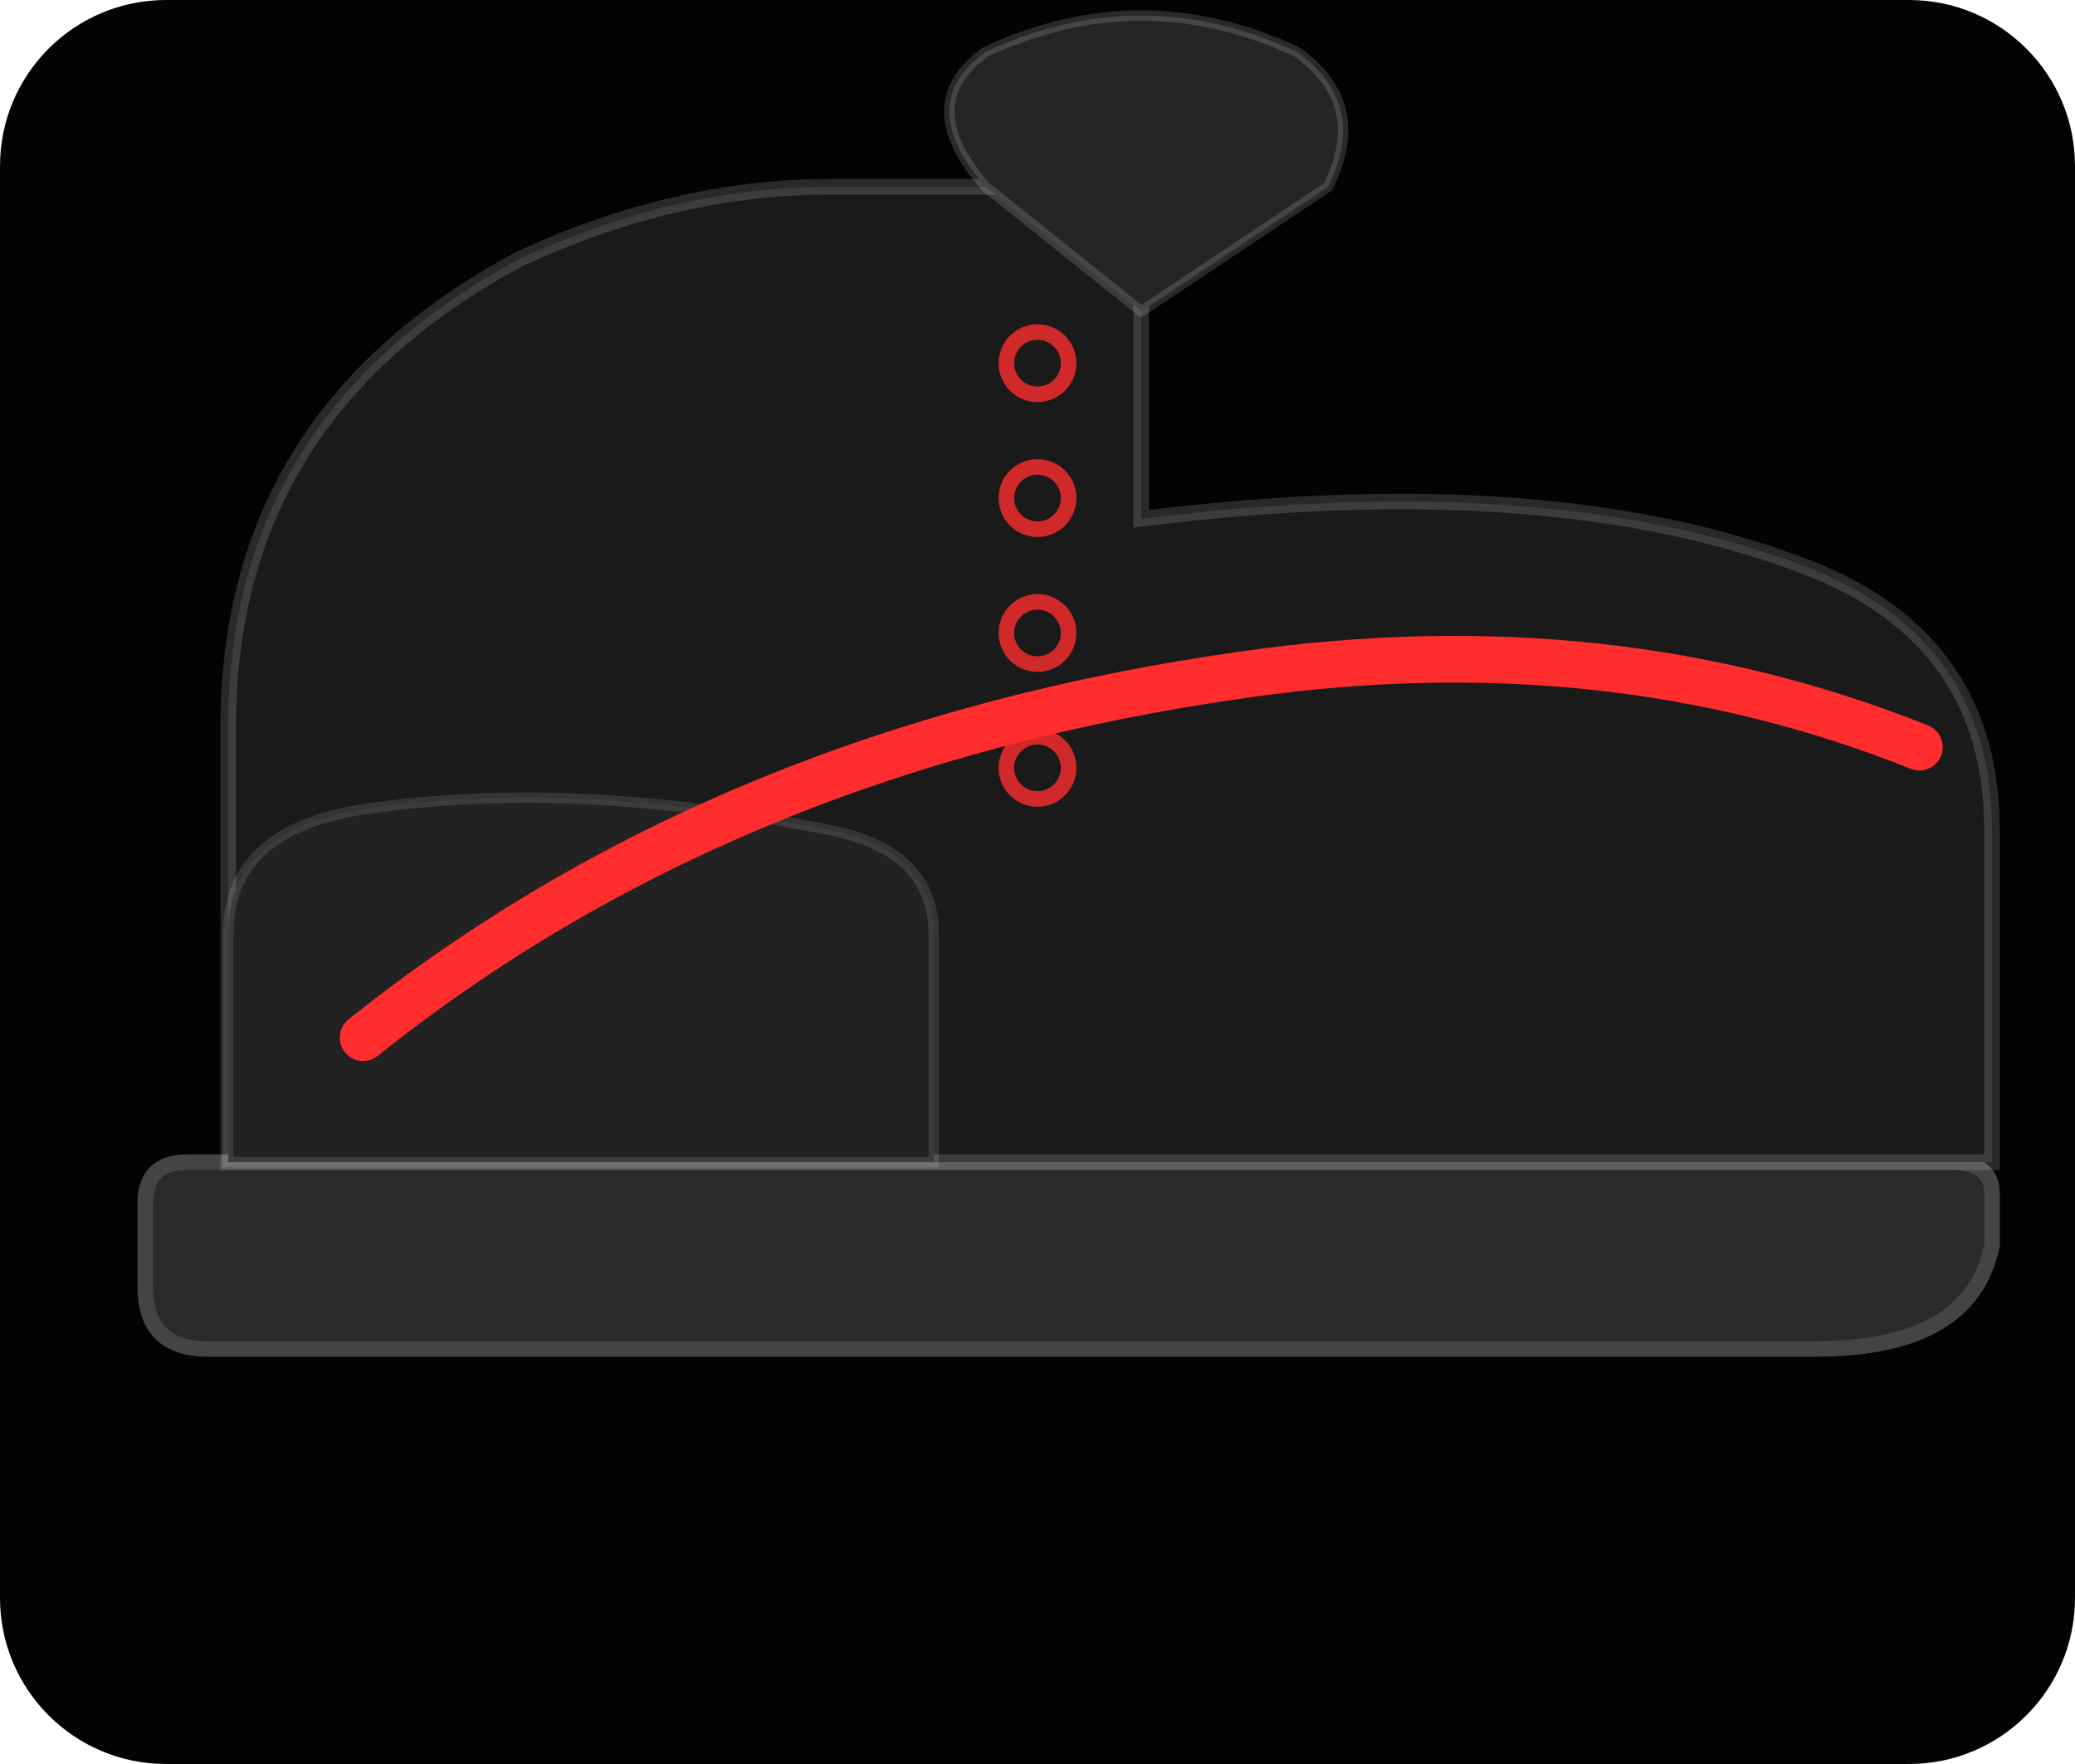
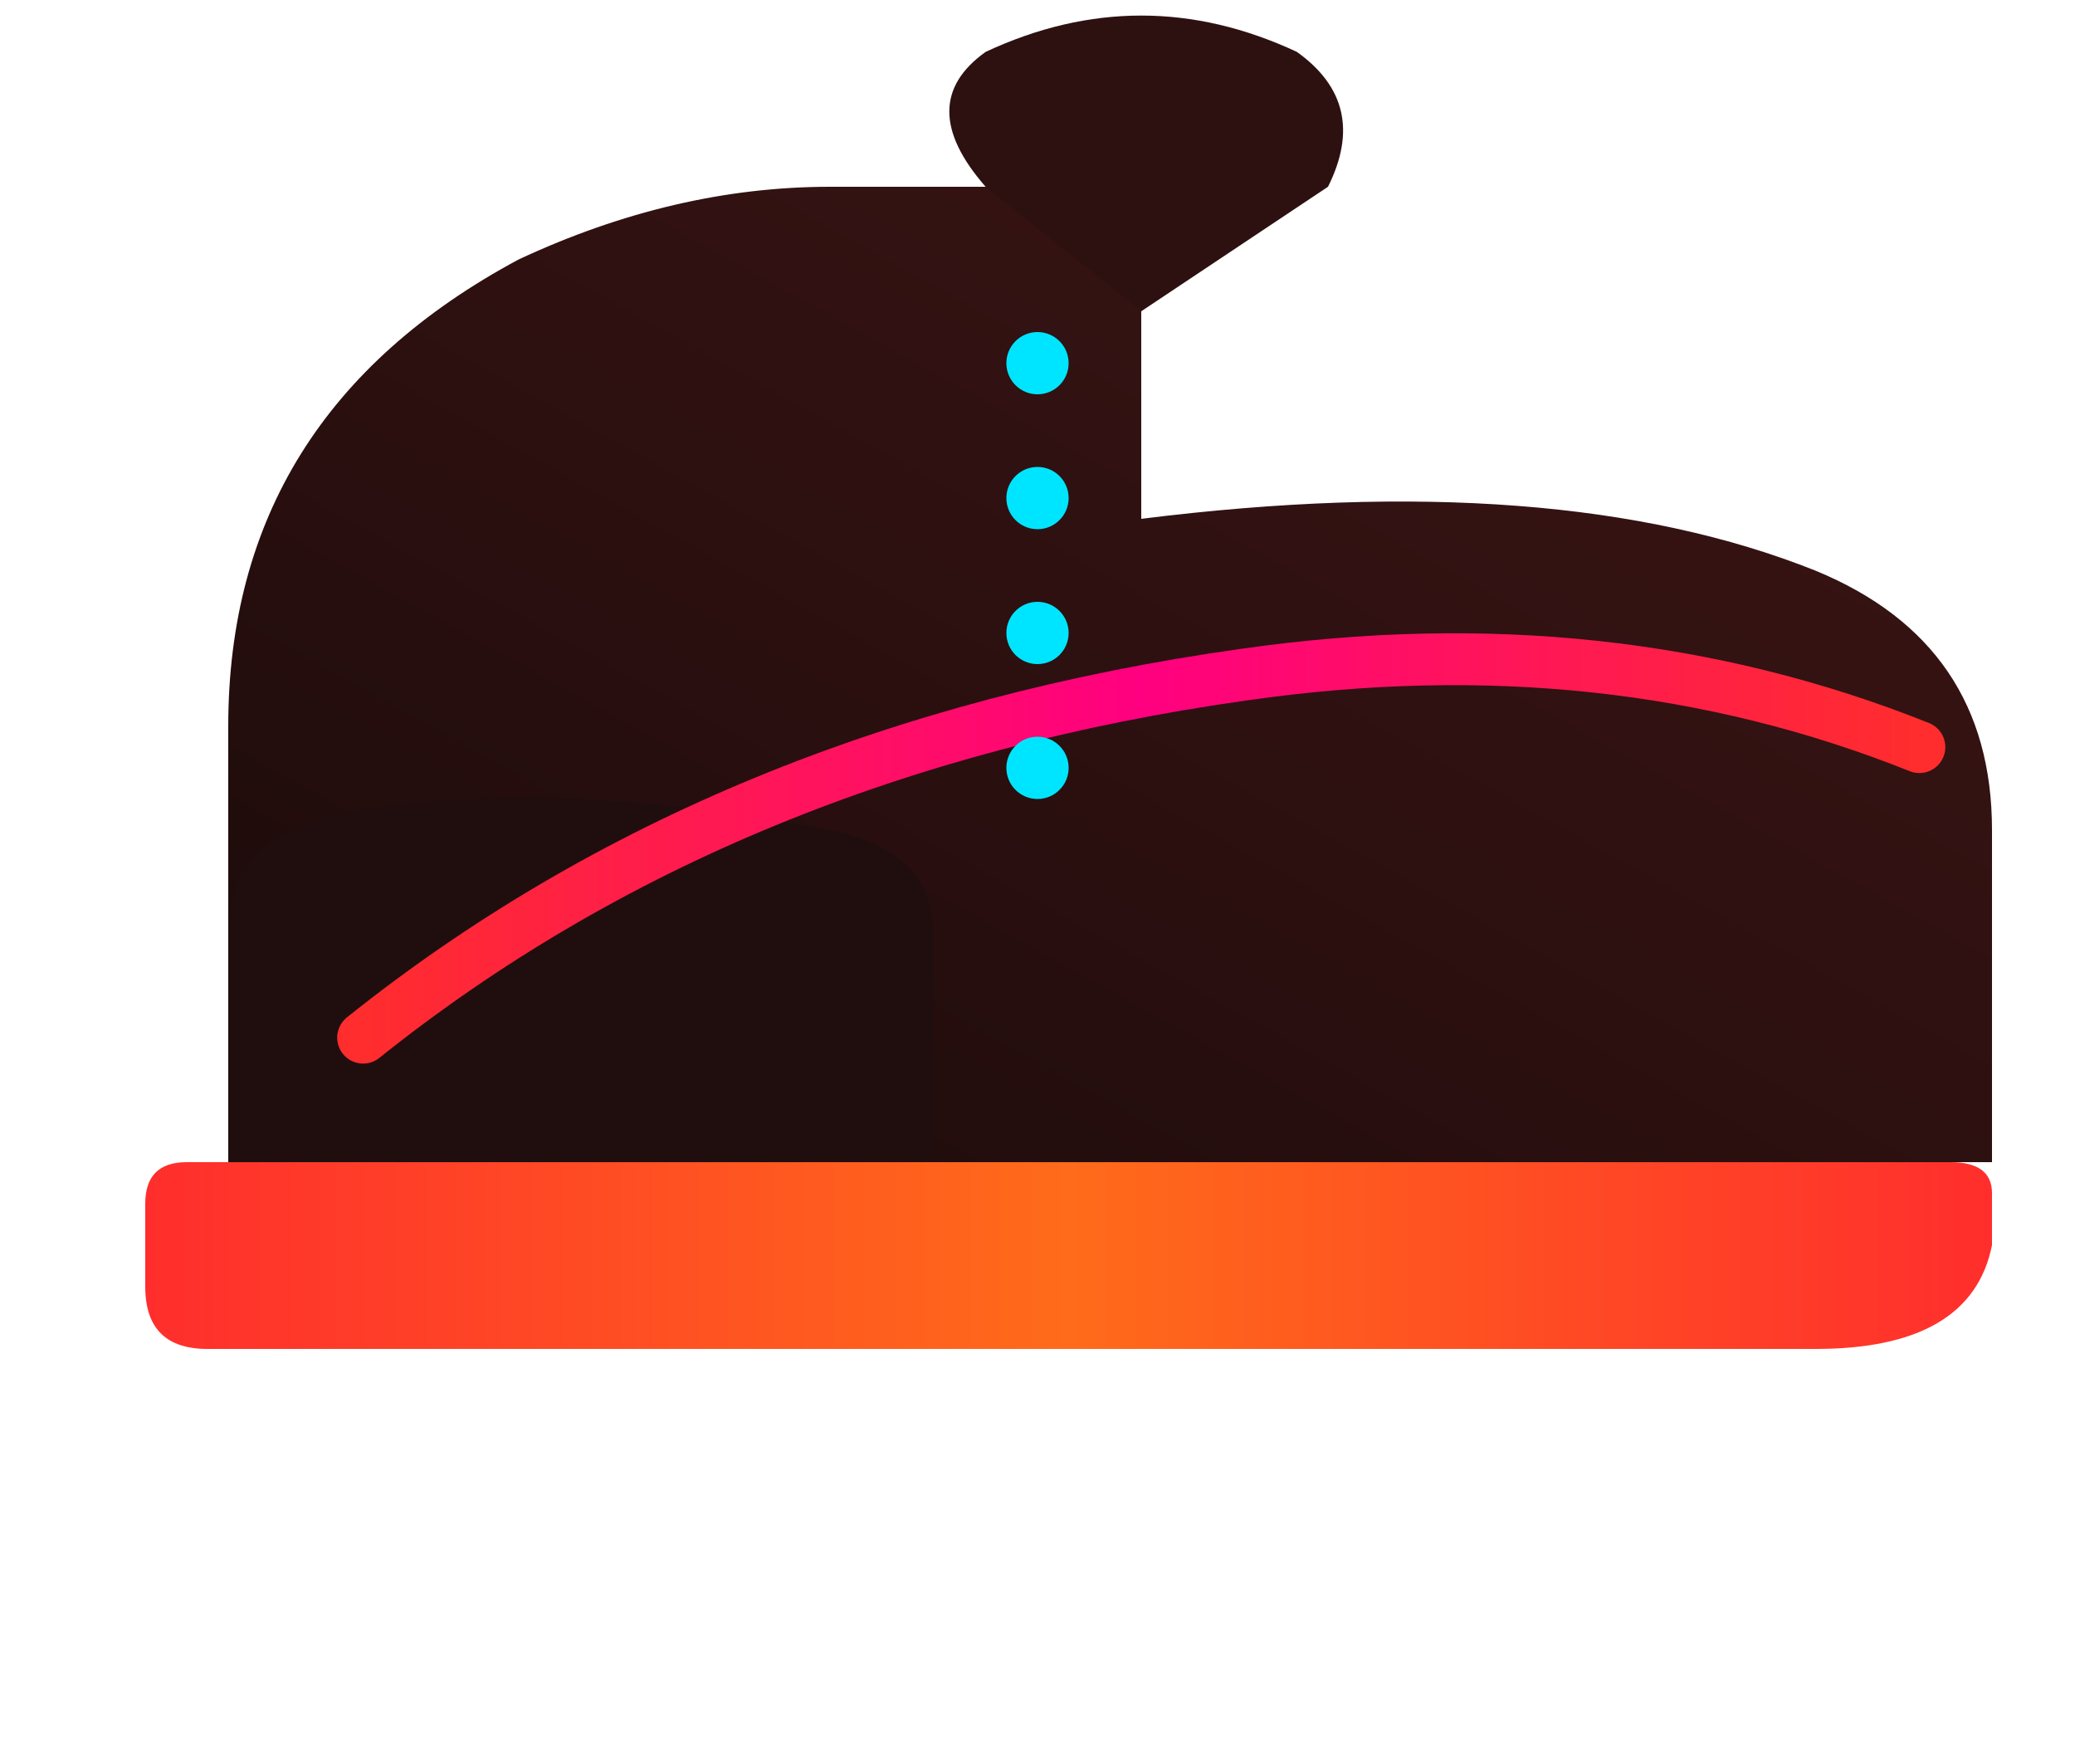
<svg xmlns="http://www.w3.org/2000/svg" viewBox="0 0 200 170">
-   <rect width="200" height="170" rx="16" fill="#030303" />
-   <path d="M20 130 L175 130 Q190 130 192 120 L192 115 Q192 112 188 112 L18 112 Q14 112 14 116 L14 124 Q14 130 20 130Z" fill="#2a2a2a" stroke="#444" stroke-width="1.5" />
-   <path d="M22 112 L22 70 Q22 40 50 25 Q65 18 80 18 L95 18 Q110 18 110 30 L110 50 Q150 45 175 55 Q192 62 192 80 L192 112Z" fill="#1a1a1a" stroke="rgba(255,255,255,0.15)" stroke-width="1.5" />
-   <path d="M22 112 L22 90 Q22 80 35 78 Q55 75 80 80 Q90 82 90 90 L90 112Z" fill="#222" stroke="rgba(255,255,255,0.12)" stroke-width="1" />
-   <path d="M95 18 Q88 10 95 5 Q110 -2 125 5 Q132 10 128 18 L110 30 Q100 22 95 18Z" fill="#252525" stroke="rgba(255,255,255,0.15)" stroke-width="1" />
-   <path d="M35 100 Q70 72 120 65 Q155 60 185 72" fill="none" stroke="#ff2d2d" stroke-width="4.5" stroke-linecap="round" />
-   <circle cx="100" cy="35" r="3" fill="none" stroke="#ff2d2d" stroke-width="1.5" opacity="0.8" />
-   <circle cx="100" cy="48" r="3" fill="none" stroke="#ff2d2d" stroke-width="1.5" opacity="0.8" />
-   <circle cx="100" cy="61" r="3" fill="none" stroke="#ff2d2d" stroke-width="1.5" opacity="0.8" />
-   <circle cx="100" cy="74" r="3" fill="none" stroke="#ff2d2d" stroke-width="1.5" opacity="0.8" />
+   <defs>
+     <linearGradient id="s" x1="0%" y1="0%" x2="100%" y2="0%">
+       <stop offset="0%" stop-color="#ff2d2d" />
+       <stop offset="50%" stop-color="#ff6b1a" />
+       <stop offset="100%" stop-color="#ff2d2d" />
+     </linearGradient>
+     <linearGradient id="u" x1="0%" y1="100%" x2="100%" y2="0%">
+       <stop offset="0%" stop-color="#1a0a0a" />
+       <stop offset="40%" stop-color="#2a0f0f" />
+       <stop offset="100%" stop-color="#3d1515" />
+     </linearGradient>
+     <linearGradient id="p" x1="0%" y1="0%" x2="100%" y2="0%">
+       <stop offset="0%" stop-color="#ff2d2d" />
+       <stop offset="50%" stop-color="#ff0080" />
+       <stop offset="100%" stop-color="#ff2d2d" />
+     </linearGradient>
+   </defs>
+   <path d="M20 130 L175 130 Q190 130 192 120 L192 115 Q192 112 188 112 L18 112 Q14 112 14 116 L14 124 Q14 130 20 130Z" fill="url(#s)" />
+   <path d="M22 112 L22 70 Q22 40 50 25 Q65 18 80 18 L95 18 Q110 18 110 30 L110 50 Q150 45 175 55 Q192 62 192 80 L192 112Z" fill="url(#u)" />
+   <path d="M22 112 L22 90 Q22 80 35 78 Q55 75 80 80 Q90 82 90 90 L90 112Z" fill="#200e0e" />
+   <path d="M95 18 Q88 10 95 5 Q110 -2 125 5 Q132 10 128 18 L110 30 Q100 22 95 18Z" fill="#2d1111" />
+   <path d="M35 100 Q70 72 120 65 Q155 60 185 72" fill="none" stroke="url(#p)" stroke-width="5" stroke-linecap="round" />
+   <circle cx="100" cy="35" r="3" fill="#00e5ff" />
+   <circle cx="100" cy="48" r="3" fill="#00e5ff" />
+   <circle cx="100" cy="61" r="3" fill="#00e5ff" />
+   <circle cx="100" cy="74" r="3" fill="#00e5ff" />
</svg>
